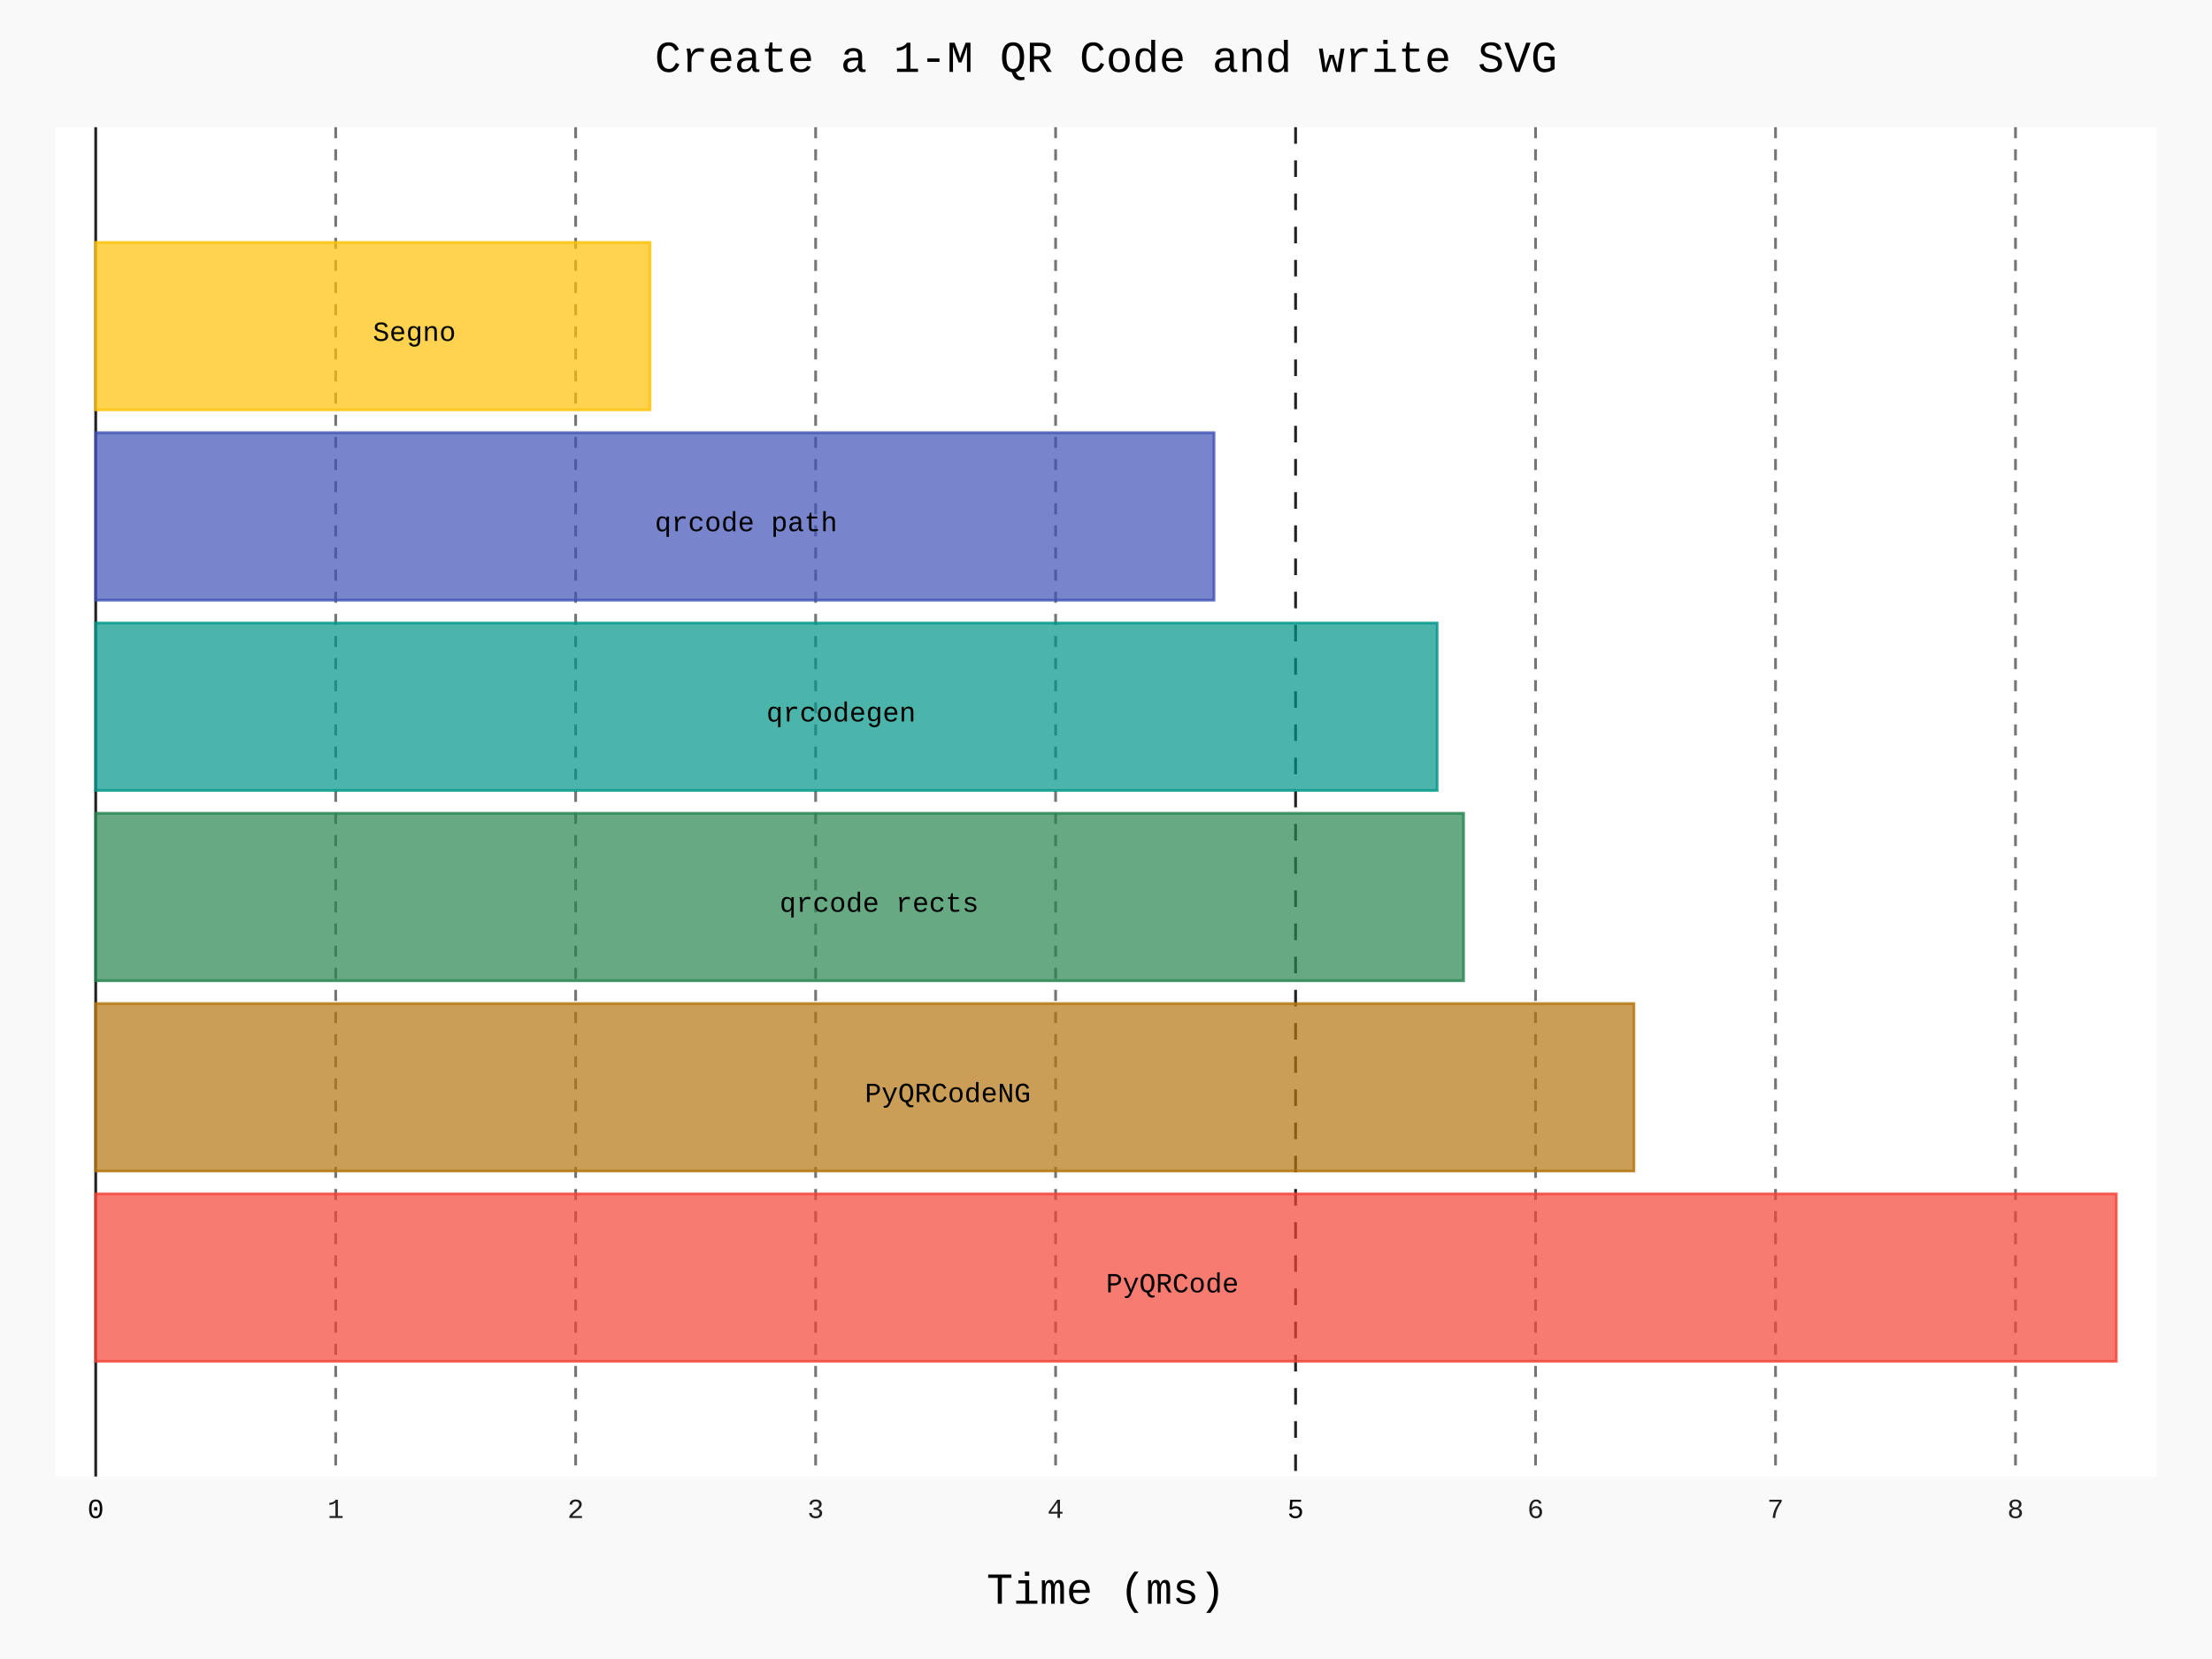
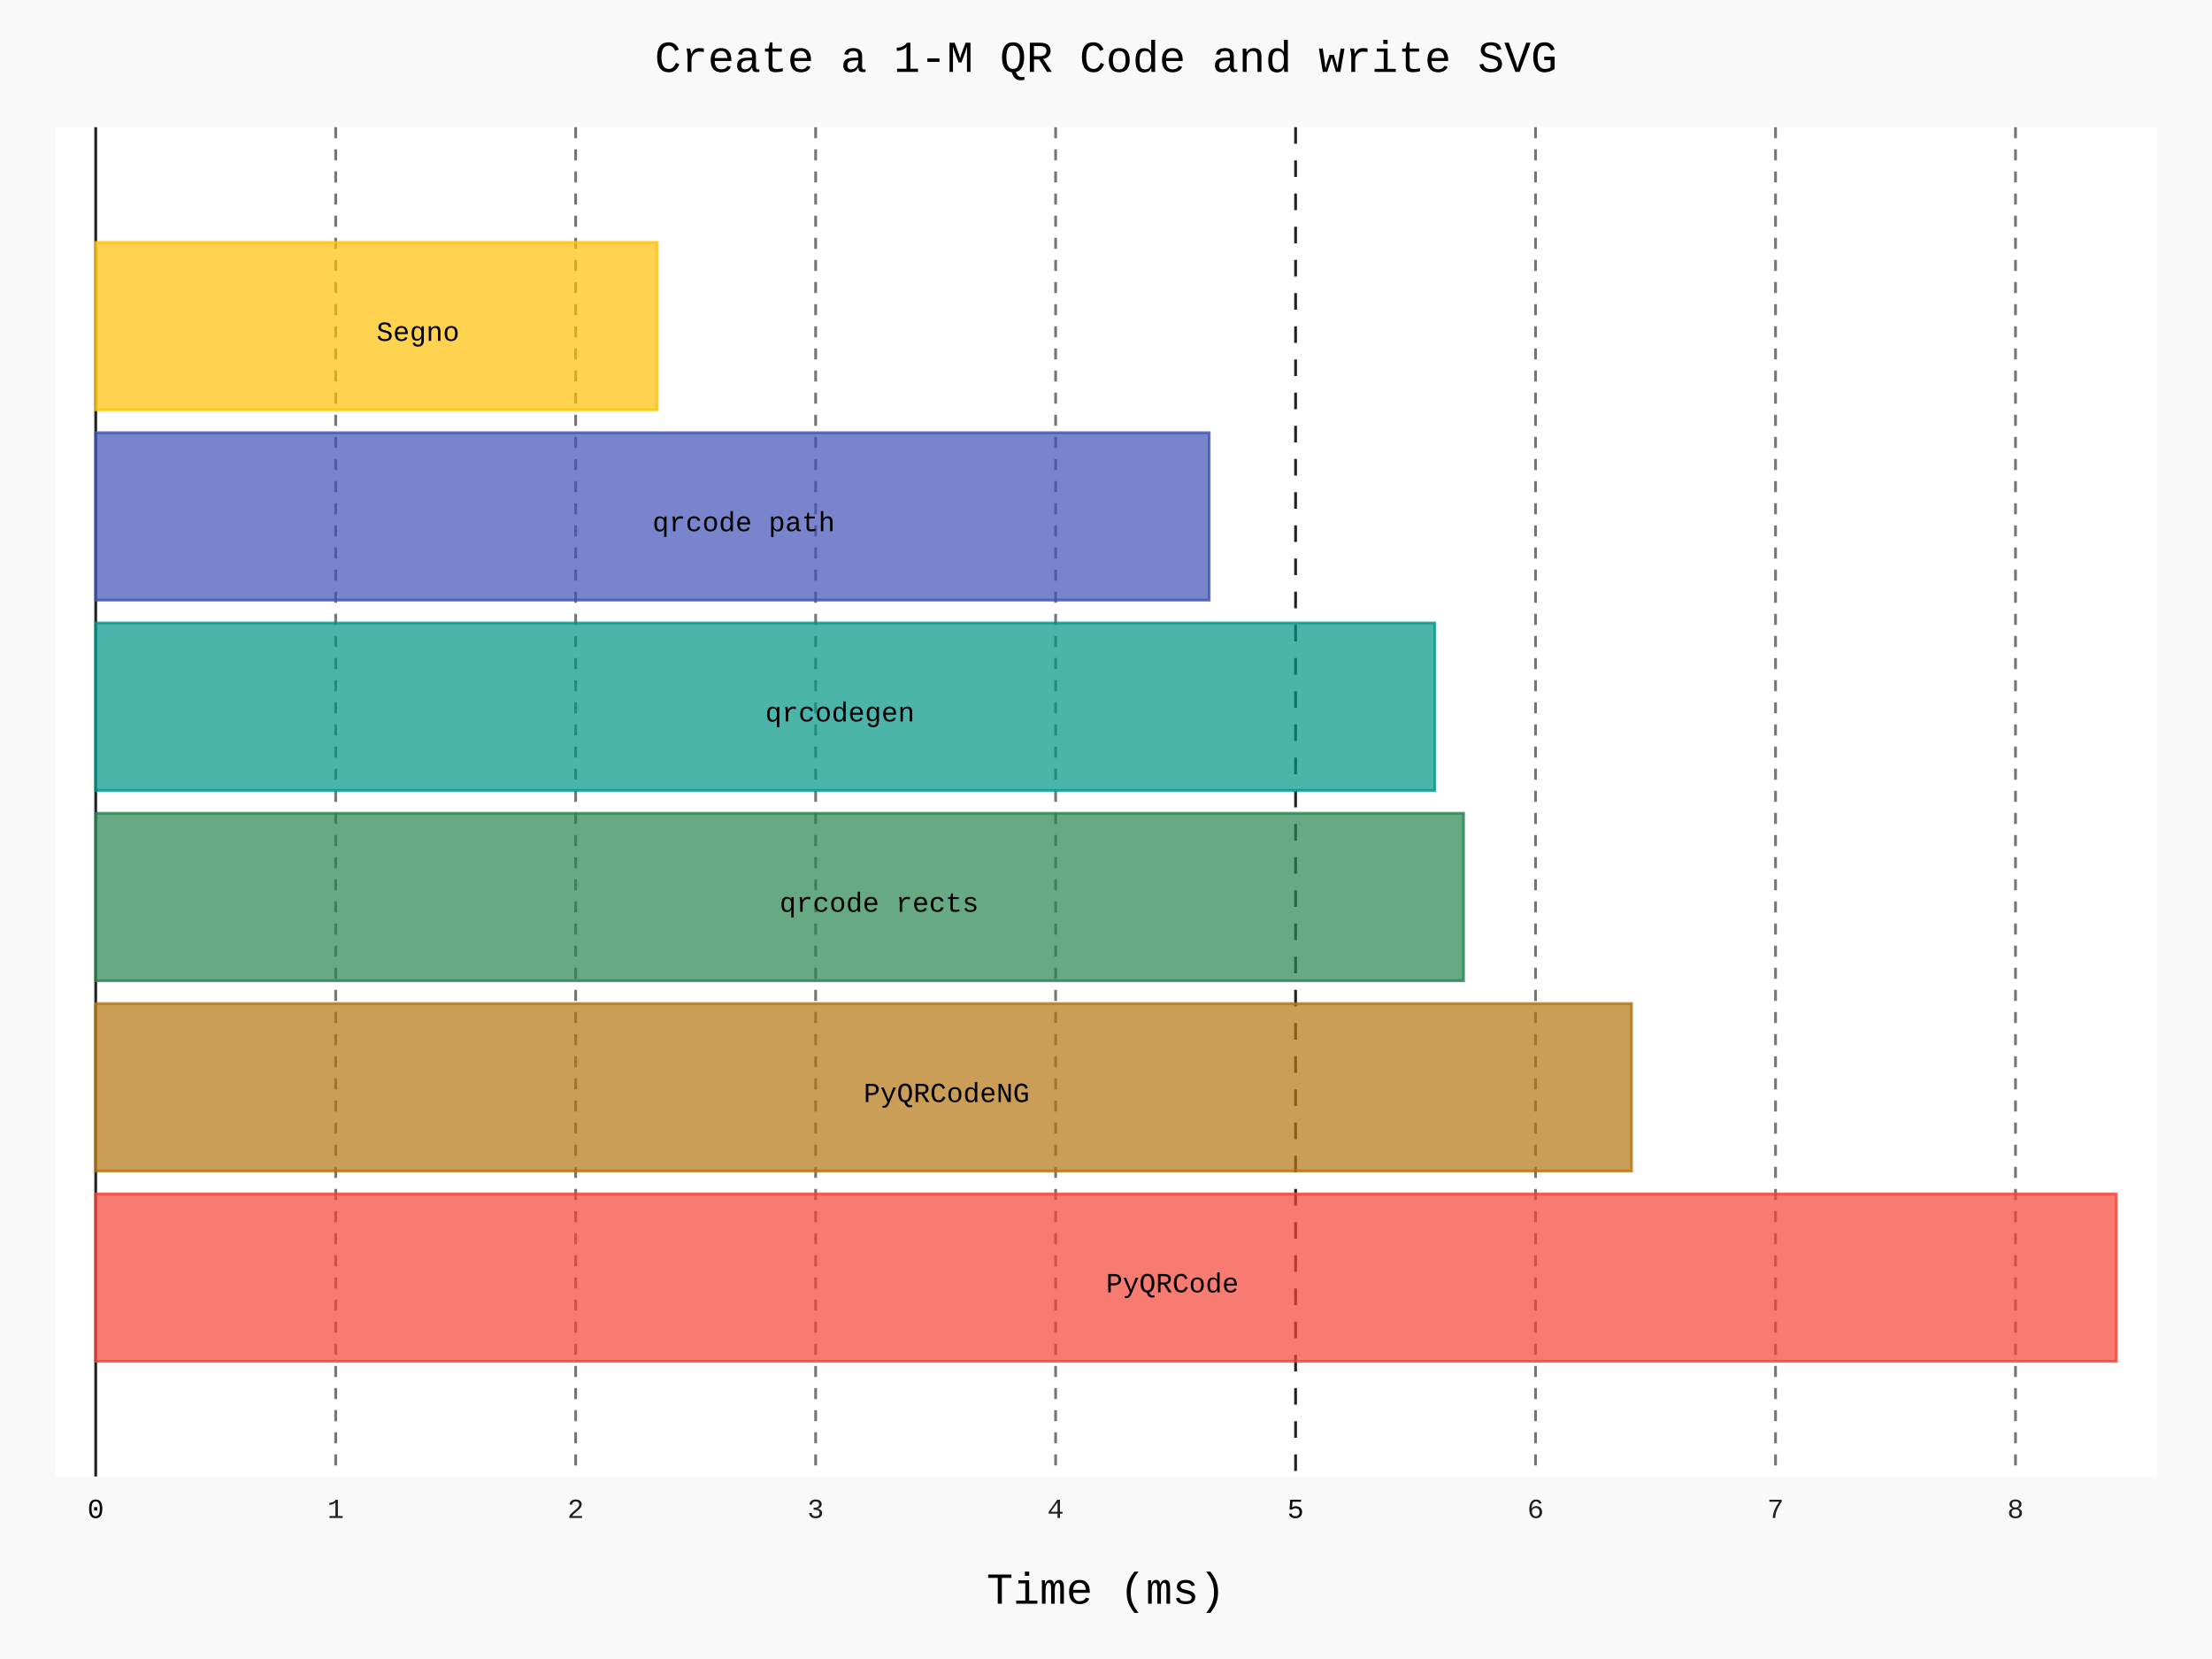
- <svg xmlns="http://www.w3.org/2000/svg" class="pygal-chart" id="chart-a5c40839-5623-4e17-a4ff-f35e1acf21c0" viewBox="0 0 800 600">
+ <svg xmlns="http://www.w3.org/2000/svg" class="pygal-chart" id="chart-f7627979-721b-4a2d-863b-4bd825eb865a" viewBox="0 0 800 600">
  <defs>
-     <style type="text/css">#chart-a5c40839-5623-4e17-a4ff-f35e1acf21c0{-webkit-user-select:none;-webkit-font-smoothing:antialiased;font-family:Consolas,"Liberation Mono",Menlo,Courier,monospace}#chart-a5c40839-5623-4e17-a4ff-f35e1acf21c0 .title{font-family:Consolas,"Liberation Mono",Menlo,Courier,monospace;font-size:16px}#chart-a5c40839-5623-4e17-a4ff-f35e1acf21c0 .legends .legend text{font-family:Consolas,"Liberation Mono",Menlo,Courier,monospace;font-size:14px}#chart-a5c40839-5623-4e17-a4ff-f35e1acf21c0 .axis text{font-family:Consolas,"Liberation Mono",Menlo,Courier,monospace;font-size:10px}#chart-a5c40839-5623-4e17-a4ff-f35e1acf21c0 .axis text.major{font-family:Consolas,"Liberation Mono",Menlo,Courier,monospace;font-size:10px}#chart-a5c40839-5623-4e17-a4ff-f35e1acf21c0 .text-overlay text.value{font-family:Consolas,"Liberation Mono",Menlo,Courier,monospace;font-size:16px}#chart-a5c40839-5623-4e17-a4ff-f35e1acf21c0 .text-overlay text.label{font-family:Consolas,"Liberation Mono",Menlo,Courier,monospace;font-size:10px}#chart-a5c40839-5623-4e17-a4ff-f35e1acf21c0 .tooltip{font-family:Consolas,"Liberation Mono",Menlo,Courier,monospace;font-size:14px}#chart-a5c40839-5623-4e17-a4ff-f35e1acf21c0 text.no_data{font-family:Consolas,"Liberation Mono",Menlo,Courier,monospace;font-size:64px}
- #chart-a5c40839-5623-4e17-a4ff-f35e1acf21c0{background-color:rgba(249,249,249,1)}#chart-a5c40839-5623-4e17-a4ff-f35e1acf21c0 path,#chart-a5c40839-5623-4e17-a4ff-f35e1acf21c0 line,#chart-a5c40839-5623-4e17-a4ff-f35e1acf21c0 rect,#chart-a5c40839-5623-4e17-a4ff-f35e1acf21c0 circle{-webkit-transition:150ms;-moz-transition:150ms;transition:150ms}#chart-a5c40839-5623-4e17-a4ff-f35e1acf21c0 .graph &gt; .background{fill:rgba(249,249,249,1)}#chart-a5c40839-5623-4e17-a4ff-f35e1acf21c0 .plot &gt; .background{fill:rgba(255,255,255,1)}#chart-a5c40839-5623-4e17-a4ff-f35e1acf21c0 .graph{fill:rgba(0,0,0,.87)}#chart-a5c40839-5623-4e17-a4ff-f35e1acf21c0 text.no_data{fill:rgba(0,0,0,1)}#chart-a5c40839-5623-4e17-a4ff-f35e1acf21c0 .title{fill:rgba(0,0,0,1)}#chart-a5c40839-5623-4e17-a4ff-f35e1acf21c0 .legends .legend text{fill:rgba(0,0,0,.87)}#chart-a5c40839-5623-4e17-a4ff-f35e1acf21c0 .legends .legend:hover text{fill:rgba(0,0,0,1)}#chart-a5c40839-5623-4e17-a4ff-f35e1acf21c0 .axis .line{stroke:rgba(0,0,0,1)}#chart-a5c40839-5623-4e17-a4ff-f35e1acf21c0 .axis .guide.line{stroke:rgba(0,0,0,.54)}#chart-a5c40839-5623-4e17-a4ff-f35e1acf21c0 .axis .major.line{stroke:rgba(0,0,0,.87)}#chart-a5c40839-5623-4e17-a4ff-f35e1acf21c0 .axis text.major{fill:rgba(0,0,0,1)}#chart-a5c40839-5623-4e17-a4ff-f35e1acf21c0 .axis.y .guides:hover .guide.line,#chart-a5c40839-5623-4e17-a4ff-f35e1acf21c0 .line-graph .axis.x .guides:hover .guide.line,#chart-a5c40839-5623-4e17-a4ff-f35e1acf21c0 .stackedline-graph .axis.x .guides:hover .guide.line,#chart-a5c40839-5623-4e17-a4ff-f35e1acf21c0 .xy-graph .axis.x .guides:hover .guide.line{stroke:rgba(0,0,0,1)}#chart-a5c40839-5623-4e17-a4ff-f35e1acf21c0 .axis .guides:hover text{fill:rgba(0,0,0,1)}#chart-a5c40839-5623-4e17-a4ff-f35e1acf21c0 .reactive{fill-opacity:.7;stroke-opacity:.8}#chart-a5c40839-5623-4e17-a4ff-f35e1acf21c0 .ci{stroke:rgba(0,0,0,.87)}#chart-a5c40839-5623-4e17-a4ff-f35e1acf21c0 .reactive.active,#chart-a5c40839-5623-4e17-a4ff-f35e1acf21c0 .active .reactive{fill-opacity:.8;stroke-opacity:.9;stroke-width:4}#chart-a5c40839-5623-4e17-a4ff-f35e1acf21c0 .ci .reactive.active{stroke-width:1.5}#chart-a5c40839-5623-4e17-a4ff-f35e1acf21c0 .series text{fill:rgba(0,0,0,1)}#chart-a5c40839-5623-4e17-a4ff-f35e1acf21c0 .tooltip rect{fill:rgba(255,255,255,1);stroke:rgba(0,0,0,1);-webkit-transition:opacity 150ms;-moz-transition:opacity 150ms;transition:opacity 150ms}#chart-a5c40839-5623-4e17-a4ff-f35e1acf21c0 .tooltip .label{fill:rgba(0,0,0,.87)}#chart-a5c40839-5623-4e17-a4ff-f35e1acf21c0 .tooltip .label{fill:rgba(0,0,0,.87)}#chart-a5c40839-5623-4e17-a4ff-f35e1acf21c0 .tooltip .legend{font-size:.8em;fill:rgba(0,0,0,.54)}#chart-a5c40839-5623-4e17-a4ff-f35e1acf21c0 .tooltip .x_label{font-size:.6em;fill:rgba(0,0,0,1)}#chart-a5c40839-5623-4e17-a4ff-f35e1acf21c0 .tooltip .xlink{font-size:.5em;text-decoration:underline}#chart-a5c40839-5623-4e17-a4ff-f35e1acf21c0 .tooltip .value{font-size:1.5em}#chart-a5c40839-5623-4e17-a4ff-f35e1acf21c0 .bound{font-size:.5em}#chart-a5c40839-5623-4e17-a4ff-f35e1acf21c0 .max-value{font-size:.75em;fill:rgba(0,0,0,.54)}#chart-a5c40839-5623-4e17-a4ff-f35e1acf21c0 .map-element{fill:rgba(255,255,255,1);stroke:rgba(0,0,0,.54) !important}#chart-a5c40839-5623-4e17-a4ff-f35e1acf21c0 .map-element .reactive{fill-opacity:inherit;stroke-opacity:inherit}#chart-a5c40839-5623-4e17-a4ff-f35e1acf21c0 .color-0,#chart-a5c40839-5623-4e17-a4ff-f35e1acf21c0 .color-0 a:visited{stroke:#F44336;fill:#F44336}#chart-a5c40839-5623-4e17-a4ff-f35e1acf21c0 .color-1,#chart-a5c40839-5623-4e17-a4ff-f35e1acf21c0 .color-1 a:visited{stroke:#3F51B5;fill:#3F51B5}#chart-a5c40839-5623-4e17-a4ff-f35e1acf21c0 .color-2,#chart-a5c40839-5623-4e17-a4ff-f35e1acf21c0 .color-2 a:visited{stroke:#009688;fill:#009688}#chart-a5c40839-5623-4e17-a4ff-f35e1acf21c0 .color-3,#chart-a5c40839-5623-4e17-a4ff-f35e1acf21c0 .color-3 a:visited{stroke:#FFC107;fill:#FFC107}#chart-a5c40839-5623-4e17-a4ff-f35e1acf21c0 .color-4,#chart-a5c40839-5623-4e17-a4ff-f35e1acf21c0 .color-4 a:visited{stroke:#FF5722;fill:#FF5722}#chart-a5c40839-5623-4e17-a4ff-f35e1acf21c0 .color-5,#chart-a5c40839-5623-4e17-a4ff-f35e1acf21c0 .color-5 a:visited{stroke:#9C27B0;fill:#9C27B0}#chart-a5c40839-5623-4e17-a4ff-f35e1acf21c0 .text-overlay .color-0 text{fill:black}#chart-a5c40839-5623-4e17-a4ff-f35e1acf21c0 .text-overlay .color-1 text{fill:black}#chart-a5c40839-5623-4e17-a4ff-f35e1acf21c0 .text-overlay .color-2 text{fill:black}#chart-a5c40839-5623-4e17-a4ff-f35e1acf21c0 .text-overlay .color-3 text{fill:black}#chart-a5c40839-5623-4e17-a4ff-f35e1acf21c0 .text-overlay .color-4 text{fill:black}#chart-a5c40839-5623-4e17-a4ff-f35e1acf21c0 .text-overlay .color-5 text{fill:black}
- #chart-a5c40839-5623-4e17-a4ff-f35e1acf21c0 text.no_data{text-anchor:middle}#chart-a5c40839-5623-4e17-a4ff-f35e1acf21c0 .guide.line{fill:none}#chart-a5c40839-5623-4e17-a4ff-f35e1acf21c0 .centered{text-anchor:middle}#chart-a5c40839-5623-4e17-a4ff-f35e1acf21c0 .title{text-anchor:middle}#chart-a5c40839-5623-4e17-a4ff-f35e1acf21c0 .legends .legend text{fill-opacity:1}#chart-a5c40839-5623-4e17-a4ff-f35e1acf21c0 .axis.x text{text-anchor:middle}#chart-a5c40839-5623-4e17-a4ff-f35e1acf21c0 .axis.x:not(.web) text[transform]{text-anchor:start}#chart-a5c40839-5623-4e17-a4ff-f35e1acf21c0 .axis.x:not(.web) text[transform].backwards{text-anchor:end}#chart-a5c40839-5623-4e17-a4ff-f35e1acf21c0 .axis.y text{text-anchor:end}#chart-a5c40839-5623-4e17-a4ff-f35e1acf21c0 .axis.y text[transform].backwards{text-anchor:start}#chart-a5c40839-5623-4e17-a4ff-f35e1acf21c0 .axis.y2 text{text-anchor:start}#chart-a5c40839-5623-4e17-a4ff-f35e1acf21c0 .axis.y2 text[transform].backwards{text-anchor:end}#chart-a5c40839-5623-4e17-a4ff-f35e1acf21c0 .axis .guide.line{stroke-dasharray:4,4}#chart-a5c40839-5623-4e17-a4ff-f35e1acf21c0 .axis .major.guide.line{stroke-dasharray:6,6}#chart-a5c40839-5623-4e17-a4ff-f35e1acf21c0 .horizontal .axis.y .guide.line,#chart-a5c40839-5623-4e17-a4ff-f35e1acf21c0 .horizontal .axis.y2 .guide.line,#chart-a5c40839-5623-4e17-a4ff-f35e1acf21c0 .vertical .axis.x .guide.line{opacity:0}#chart-a5c40839-5623-4e17-a4ff-f35e1acf21c0 .horizontal .axis.always_show .guide.line,#chart-a5c40839-5623-4e17-a4ff-f35e1acf21c0 .vertical .axis.always_show .guide.line{opacity:1 !important}#chart-a5c40839-5623-4e17-a4ff-f35e1acf21c0 .axis.y .guides:hover .guide.line,#chart-a5c40839-5623-4e17-a4ff-f35e1acf21c0 .axis.y2 .guides:hover .guide.line,#chart-a5c40839-5623-4e17-a4ff-f35e1acf21c0 .axis.x .guides:hover .guide.line{opacity:1}#chart-a5c40839-5623-4e17-a4ff-f35e1acf21c0 .axis .guides:hover text{opacity:1}#chart-a5c40839-5623-4e17-a4ff-f35e1acf21c0 .nofill{fill:none}#chart-a5c40839-5623-4e17-a4ff-f35e1acf21c0 .subtle-fill{fill-opacity:.2}#chart-a5c40839-5623-4e17-a4ff-f35e1acf21c0 .dot{stroke-width:1px;fill-opacity:1}#chart-a5c40839-5623-4e17-a4ff-f35e1acf21c0 .dot.active{stroke-width:5px}#chart-a5c40839-5623-4e17-a4ff-f35e1acf21c0 .dot.negative{fill:transparent}#chart-a5c40839-5623-4e17-a4ff-f35e1acf21c0 text,#chart-a5c40839-5623-4e17-a4ff-f35e1acf21c0 tspan{stroke:none !important}#chart-a5c40839-5623-4e17-a4ff-f35e1acf21c0 .series text.active{opacity:1}#chart-a5c40839-5623-4e17-a4ff-f35e1acf21c0 .tooltip rect{fill-opacity:.95;stroke-width:.5}#chart-a5c40839-5623-4e17-a4ff-f35e1acf21c0 .tooltip text{fill-opacity:1}#chart-a5c40839-5623-4e17-a4ff-f35e1acf21c0 .showable{visibility:hidden}#chart-a5c40839-5623-4e17-a4ff-f35e1acf21c0 .showable.shown{visibility:visible}#chart-a5c40839-5623-4e17-a4ff-f35e1acf21c0 .gauge-background{fill:rgba(229,229,229,1);stroke:none}#chart-a5c40839-5623-4e17-a4ff-f35e1acf21c0 .bg-lines{stroke:rgba(249,249,249,1);stroke-width:2px}</style>
+     <style type="text/css">#chart-f7627979-721b-4a2d-863b-4bd825eb865a{-webkit-user-select:none;-webkit-font-smoothing:antialiased;font-family:Consolas,"Liberation Mono",Menlo,Courier,monospace}#chart-f7627979-721b-4a2d-863b-4bd825eb865a .title{font-family:Consolas,"Liberation Mono",Menlo,Courier,monospace;font-size:16px}#chart-f7627979-721b-4a2d-863b-4bd825eb865a .legends .legend text{font-family:Consolas,"Liberation Mono",Menlo,Courier,monospace;font-size:14px}#chart-f7627979-721b-4a2d-863b-4bd825eb865a .axis text{font-family:Consolas,"Liberation Mono",Menlo,Courier,monospace;font-size:10px}#chart-f7627979-721b-4a2d-863b-4bd825eb865a .axis text.major{font-family:Consolas,"Liberation Mono",Menlo,Courier,monospace;font-size:10px}#chart-f7627979-721b-4a2d-863b-4bd825eb865a .text-overlay text.value{font-family:Consolas,"Liberation Mono",Menlo,Courier,monospace;font-size:16px}#chart-f7627979-721b-4a2d-863b-4bd825eb865a .text-overlay text.label{font-family:Consolas,"Liberation Mono",Menlo,Courier,monospace;font-size:10px}#chart-f7627979-721b-4a2d-863b-4bd825eb865a .tooltip{font-family:Consolas,"Liberation Mono",Menlo,Courier,monospace;font-size:14px}#chart-f7627979-721b-4a2d-863b-4bd825eb865a text.no_data{font-family:Consolas,"Liberation Mono",Menlo,Courier,monospace;font-size:64px}
+ #chart-f7627979-721b-4a2d-863b-4bd825eb865a{background-color:rgba(249,249,249,1)}#chart-f7627979-721b-4a2d-863b-4bd825eb865a path,#chart-f7627979-721b-4a2d-863b-4bd825eb865a line,#chart-f7627979-721b-4a2d-863b-4bd825eb865a rect,#chart-f7627979-721b-4a2d-863b-4bd825eb865a circle{-webkit-transition:150ms;-moz-transition:150ms;transition:150ms}#chart-f7627979-721b-4a2d-863b-4bd825eb865a .graph &gt; .background{fill:rgba(249,249,249,1)}#chart-f7627979-721b-4a2d-863b-4bd825eb865a .plot &gt; .background{fill:rgba(255,255,255,1)}#chart-f7627979-721b-4a2d-863b-4bd825eb865a .graph{fill:rgba(0,0,0,.87)}#chart-f7627979-721b-4a2d-863b-4bd825eb865a text.no_data{fill:rgba(0,0,0,1)}#chart-f7627979-721b-4a2d-863b-4bd825eb865a .title{fill:rgba(0,0,0,1)}#chart-f7627979-721b-4a2d-863b-4bd825eb865a .legends .legend text{fill:rgba(0,0,0,.87)}#chart-f7627979-721b-4a2d-863b-4bd825eb865a .legends .legend:hover text{fill:rgba(0,0,0,1)}#chart-f7627979-721b-4a2d-863b-4bd825eb865a .axis .line{stroke:rgba(0,0,0,1)}#chart-f7627979-721b-4a2d-863b-4bd825eb865a .axis .guide.line{stroke:rgba(0,0,0,.54)}#chart-f7627979-721b-4a2d-863b-4bd825eb865a .axis .major.line{stroke:rgba(0,0,0,.87)}#chart-f7627979-721b-4a2d-863b-4bd825eb865a .axis text.major{fill:rgba(0,0,0,1)}#chart-f7627979-721b-4a2d-863b-4bd825eb865a .axis.y .guides:hover .guide.line,#chart-f7627979-721b-4a2d-863b-4bd825eb865a .line-graph .axis.x .guides:hover .guide.line,#chart-f7627979-721b-4a2d-863b-4bd825eb865a .stackedline-graph .axis.x .guides:hover .guide.line,#chart-f7627979-721b-4a2d-863b-4bd825eb865a .xy-graph .axis.x .guides:hover .guide.line{stroke:rgba(0,0,0,1)}#chart-f7627979-721b-4a2d-863b-4bd825eb865a .axis .guides:hover text{fill:rgba(0,0,0,1)}#chart-f7627979-721b-4a2d-863b-4bd825eb865a .reactive{fill-opacity:.7;stroke-opacity:.8}#chart-f7627979-721b-4a2d-863b-4bd825eb865a .ci{stroke:rgba(0,0,0,.87)}#chart-f7627979-721b-4a2d-863b-4bd825eb865a .reactive.active,#chart-f7627979-721b-4a2d-863b-4bd825eb865a .active .reactive{fill-opacity:.8;stroke-opacity:.9;stroke-width:4}#chart-f7627979-721b-4a2d-863b-4bd825eb865a .ci .reactive.active{stroke-width:1.5}#chart-f7627979-721b-4a2d-863b-4bd825eb865a .series text{fill:rgba(0,0,0,1)}#chart-f7627979-721b-4a2d-863b-4bd825eb865a .tooltip rect{fill:rgba(255,255,255,1);stroke:rgba(0,0,0,1);-webkit-transition:opacity 150ms;-moz-transition:opacity 150ms;transition:opacity 150ms}#chart-f7627979-721b-4a2d-863b-4bd825eb865a .tooltip .label{fill:rgba(0,0,0,.87)}#chart-f7627979-721b-4a2d-863b-4bd825eb865a .tooltip .label{fill:rgba(0,0,0,.87)}#chart-f7627979-721b-4a2d-863b-4bd825eb865a .tooltip .legend{font-size:.8em;fill:rgba(0,0,0,.54)}#chart-f7627979-721b-4a2d-863b-4bd825eb865a .tooltip .x_label{font-size:.6em;fill:rgba(0,0,0,1)}#chart-f7627979-721b-4a2d-863b-4bd825eb865a .tooltip .xlink{font-size:.5em;text-decoration:underline}#chart-f7627979-721b-4a2d-863b-4bd825eb865a .tooltip .value{font-size:1.5em}#chart-f7627979-721b-4a2d-863b-4bd825eb865a .bound{font-size:.5em}#chart-f7627979-721b-4a2d-863b-4bd825eb865a .max-value{font-size:.75em;fill:rgba(0,0,0,.54)}#chart-f7627979-721b-4a2d-863b-4bd825eb865a .map-element{fill:rgba(255,255,255,1);stroke:rgba(0,0,0,.54) !important}#chart-f7627979-721b-4a2d-863b-4bd825eb865a .map-element .reactive{fill-opacity:inherit;stroke-opacity:inherit}#chart-f7627979-721b-4a2d-863b-4bd825eb865a .color-0,#chart-f7627979-721b-4a2d-863b-4bd825eb865a .color-0 a:visited{stroke:#F44336;fill:#F44336}#chart-f7627979-721b-4a2d-863b-4bd825eb865a .color-1,#chart-f7627979-721b-4a2d-863b-4bd825eb865a .color-1 a:visited{stroke:#3F51B5;fill:#3F51B5}#chart-f7627979-721b-4a2d-863b-4bd825eb865a .color-2,#chart-f7627979-721b-4a2d-863b-4bd825eb865a .color-2 a:visited{stroke:#009688;fill:#009688}#chart-f7627979-721b-4a2d-863b-4bd825eb865a .color-3,#chart-f7627979-721b-4a2d-863b-4bd825eb865a .color-3 a:visited{stroke:#FFC107;fill:#FFC107}#chart-f7627979-721b-4a2d-863b-4bd825eb865a .color-4,#chart-f7627979-721b-4a2d-863b-4bd825eb865a .color-4 a:visited{stroke:#FF5722;fill:#FF5722}#chart-f7627979-721b-4a2d-863b-4bd825eb865a .color-5,#chart-f7627979-721b-4a2d-863b-4bd825eb865a .color-5 a:visited{stroke:#9C27B0;fill:#9C27B0}#chart-f7627979-721b-4a2d-863b-4bd825eb865a .text-overlay .color-0 text{fill:black}#chart-f7627979-721b-4a2d-863b-4bd825eb865a .text-overlay .color-1 text{fill:black}#chart-f7627979-721b-4a2d-863b-4bd825eb865a .text-overlay .color-2 text{fill:black}#chart-f7627979-721b-4a2d-863b-4bd825eb865a .text-overlay .color-3 text{fill:black}#chart-f7627979-721b-4a2d-863b-4bd825eb865a .text-overlay .color-4 text{fill:black}#chart-f7627979-721b-4a2d-863b-4bd825eb865a .text-overlay .color-5 text{fill:black}
+ #chart-f7627979-721b-4a2d-863b-4bd825eb865a text.no_data{text-anchor:middle}#chart-f7627979-721b-4a2d-863b-4bd825eb865a .guide.line{fill:none}#chart-f7627979-721b-4a2d-863b-4bd825eb865a .centered{text-anchor:middle}#chart-f7627979-721b-4a2d-863b-4bd825eb865a .title{text-anchor:middle}#chart-f7627979-721b-4a2d-863b-4bd825eb865a .legends .legend text{fill-opacity:1}#chart-f7627979-721b-4a2d-863b-4bd825eb865a .axis.x text{text-anchor:middle}#chart-f7627979-721b-4a2d-863b-4bd825eb865a .axis.x:not(.web) text[transform]{text-anchor:start}#chart-f7627979-721b-4a2d-863b-4bd825eb865a .axis.x:not(.web) text[transform].backwards{text-anchor:end}#chart-f7627979-721b-4a2d-863b-4bd825eb865a .axis.y text{text-anchor:end}#chart-f7627979-721b-4a2d-863b-4bd825eb865a .axis.y text[transform].backwards{text-anchor:start}#chart-f7627979-721b-4a2d-863b-4bd825eb865a .axis.y2 text{text-anchor:start}#chart-f7627979-721b-4a2d-863b-4bd825eb865a .axis.y2 text[transform].backwards{text-anchor:end}#chart-f7627979-721b-4a2d-863b-4bd825eb865a .axis .guide.line{stroke-dasharray:4,4}#chart-f7627979-721b-4a2d-863b-4bd825eb865a .axis .major.guide.line{stroke-dasharray:6,6}#chart-f7627979-721b-4a2d-863b-4bd825eb865a .horizontal .axis.y .guide.line,#chart-f7627979-721b-4a2d-863b-4bd825eb865a .horizontal .axis.y2 .guide.line,#chart-f7627979-721b-4a2d-863b-4bd825eb865a .vertical .axis.x .guide.line{opacity:0}#chart-f7627979-721b-4a2d-863b-4bd825eb865a .horizontal .axis.always_show .guide.line,#chart-f7627979-721b-4a2d-863b-4bd825eb865a .vertical .axis.always_show .guide.line{opacity:1 !important}#chart-f7627979-721b-4a2d-863b-4bd825eb865a .axis.y .guides:hover .guide.line,#chart-f7627979-721b-4a2d-863b-4bd825eb865a .axis.y2 .guides:hover .guide.line,#chart-f7627979-721b-4a2d-863b-4bd825eb865a .axis.x .guides:hover .guide.line{opacity:1}#chart-f7627979-721b-4a2d-863b-4bd825eb865a .axis .guides:hover text{opacity:1}#chart-f7627979-721b-4a2d-863b-4bd825eb865a .nofill{fill:none}#chart-f7627979-721b-4a2d-863b-4bd825eb865a .subtle-fill{fill-opacity:.2}#chart-f7627979-721b-4a2d-863b-4bd825eb865a .dot{stroke-width:1px;fill-opacity:1}#chart-f7627979-721b-4a2d-863b-4bd825eb865a .dot.active{stroke-width:5px}#chart-f7627979-721b-4a2d-863b-4bd825eb865a .dot.negative{fill:transparent}#chart-f7627979-721b-4a2d-863b-4bd825eb865a text,#chart-f7627979-721b-4a2d-863b-4bd825eb865a tspan{stroke:none !important}#chart-f7627979-721b-4a2d-863b-4bd825eb865a .series text.active{opacity:1}#chart-f7627979-721b-4a2d-863b-4bd825eb865a .tooltip rect{fill-opacity:.95;stroke-width:.5}#chart-f7627979-721b-4a2d-863b-4bd825eb865a .tooltip text{fill-opacity:1}#chart-f7627979-721b-4a2d-863b-4bd825eb865a .showable{visibility:hidden}#chart-f7627979-721b-4a2d-863b-4bd825eb865a .showable.shown{visibility:visible}#chart-f7627979-721b-4a2d-863b-4bd825eb865a .gauge-background{fill:rgba(229,229,229,1);stroke:none}#chart-f7627979-721b-4a2d-863b-4bd825eb865a .bg-lines{stroke:rgba(249,249,249,1);stroke-width:2px}</style>
  </defs>
  <g class="graph horizontalbar-graph horizontal">
    <rect class="background" height="600" width="800" x="0" y="0" />
    <g class="plot" transform="translate(20, 46)">
      <rect class="background" height="488" width="760" x="0" y="0" />
      <g class="axis x always_show">
        <g class="guides">
          <path class="axis major line" d="M14.615 0 v488" />
          <text class="major" x="14.615" y="503.0">0</text>
        </g>
        <g class="guides">
          <path class="guide line" d="M101.405 0 v488" />
          <text class="" x="101.405" y="503.0">1</text>
        </g>
        <g class="guides">
          <path class="guide line" d="M188.195 0 v488" />
          <text class="" x="188.195" y="503.0">2</text>
        </g>
        <g class="guides">
          <path class="guide line" d="M274.984 0 v488" />
          <text class="" x="274.984" y="503.0">3</text>
        </g>
        <g class="guides">
          <path class="guide line" d="M361.774 0 v488" />
          <text class="" x="361.774" y="503.0">4</text>
        </g>
        <g class="guides">
          <path class="major guide line" d="M448.564 0 v488" />
          <text class="major" x="448.564" y="503.0">5</text>
        </g>
        <g class="guides">
          <path class="guide line" d="M535.354 0 v488" />
          <text class="" x="535.354" y="503.0">6</text>
        </g>
        <g class="guides">
          <path class="guide line" d="M622.143 0 v488" />
          <text class="" x="622.143" y="503.0">7</text>
        </g>
        <g class="guides">
          <path class="guide line" d="M708.933 0 v488" />
          <text class="" x="708.933" y="503.0">8</text>
        </g>
      </g>
      <g class="series serie-5 color-5">
        <g class="bars">
          <g class="bar" style="fill: #F44336; stroke: #F44336">
            <rect class="rect reactive tooltip-trigger" height="60.562" rx="0" ry="0" width="730.769" x="14.615" y="385.77" />
          </g>
        </g>
      </g>
      <g class="series serie-4 color-4">
        <g class="bars">
          <g class="bar" style="fill: #b4750f; stroke: #b4750f">
-             <rect class="rect reactive tooltip-trigger" height="60.562" rx="0" ry="0" width="556.322" x="14.615" y="316.95" />
+             <rect class="rect reactive tooltip-trigger" height="60.562" rx="0" ry="0" width="555.454" x="14.615" y="316.95" />
          </g>
        </g>
      </g>
      <g class="series serie-3 color-3">
        <g class="bars">
          <g class="bar" style="fill: #26854F; stroke: #26854F">
            <rect class="rect reactive tooltip-trigger" height="60.562" rx="0" ry="0" width="494.701" x="14.615" y="248.129" />
          </g>
        </g>
      </g>
      <g class="series serie-2 color-2">
        <g class="bars">
          <g class="bar" style="fill: #009688; stroke: #009688">
-             <rect class="rect reactive tooltip-trigger" height="60.562" rx="0" ry="0" width="485.154" x="14.615" y="179.309" />
+             <rect class="rect reactive tooltip-trigger" height="60.562" rx="0" ry="0" width="484.286" x="14.615" y="179.309" />
          </g>
        </g>
      </g>
      <g class="series serie-1 color-1">
        <g class="bars">
          <g class="bar" style="fill: #3F51B5; stroke: #3F51B5">
-             <rect class="rect reactive tooltip-trigger" height="60.562" rx="0" ry="0" width="404.44" x="14.615" y="110.488" />
+             <rect class="rect reactive tooltip-trigger" height="60.562" rx="0" ry="0" width="402.704" x="14.615" y="110.488" />
          </g>
        </g>
      </g>
      <g class="series serie-0 color-0">
        <g class="bars">
          <g class="bar" style="fill: #FFC107; stroke: #FFC107">
-             <rect class="rect reactive tooltip-trigger" height="60.562" rx="0" ry="0" width="200.484" x="14.615" y="41.668" />
+             <rect class="rect reactive tooltip-trigger" height="60.562" rx="0" ry="0" width="203.088" x="14.615" y="41.668" />
          </g>
        </g>
      </g>
    </g>
    <g class="titles">
      <text class="title plot_title" x="400.0" y="26">Create a 1-M QR Code and write SVG</text>
      <text class="title" x="400.0" y="580">Time (ms)</text>
    </g>
    <g class="plot overlay" transform="translate(20, 46)">
      <g class="series serie-5 color-5" />
      <g class="series serie-4 color-4" />
      <g class="series serie-3 color-3" />
      <g class="series serie-2 color-2" />
      <g class="series serie-1 color-1" />
      <g class="series serie-0 color-0" />
    </g>
    <g class="plot text-overlay" transform="translate(20, 46)">
      <g class="series serie-5 color-5">
        <text class="label" x="380.0" y="421.385">PyQRCode</text>
      </g>
      <g class="series serie-4 color-4">
-         <text class="label" x="292.776" y="352.564">PyQRCodeNG</text>
+         <text class="label" x="292.342" y="352.564">PyQRCodeNG</text>
      </g>
      <g class="series serie-3 color-3">
        <text class="label" x="261.966" y="283.744">qrcode rects</text>
      </g>
      <g class="series serie-2 color-2">
-         <text class="label" x="257.193" y="214.923">qrcodegen</text>
+         <text class="label" x="256.759" y="214.923">qrcodegen</text>
      </g>
      <g class="series serie-1 color-1">
-         <text class="label" x="216.835" y="146.103">qrcode path</text>
+         <text class="label" x="215.967" y="146.103">qrcode path</text>
      </g>
      <g class="series serie-0 color-0">
-         <text class="label" x="114.857" y="77.282">Segno</text>
+         <text class="label" x="116.159" y="77.282">Segno</text>
      </g>
    </g>
    <g class="plot tooltip-overlay" transform="translate(20, 46)">
      <g class="tooltip" style="opacity: 0" transform="translate(0 0)">
        <rect class="tooltip-box" height="0" rx="0" ry="0" width="0" />
        <g class="text" />
      </g>
    </g>
  </g>
</svg>
